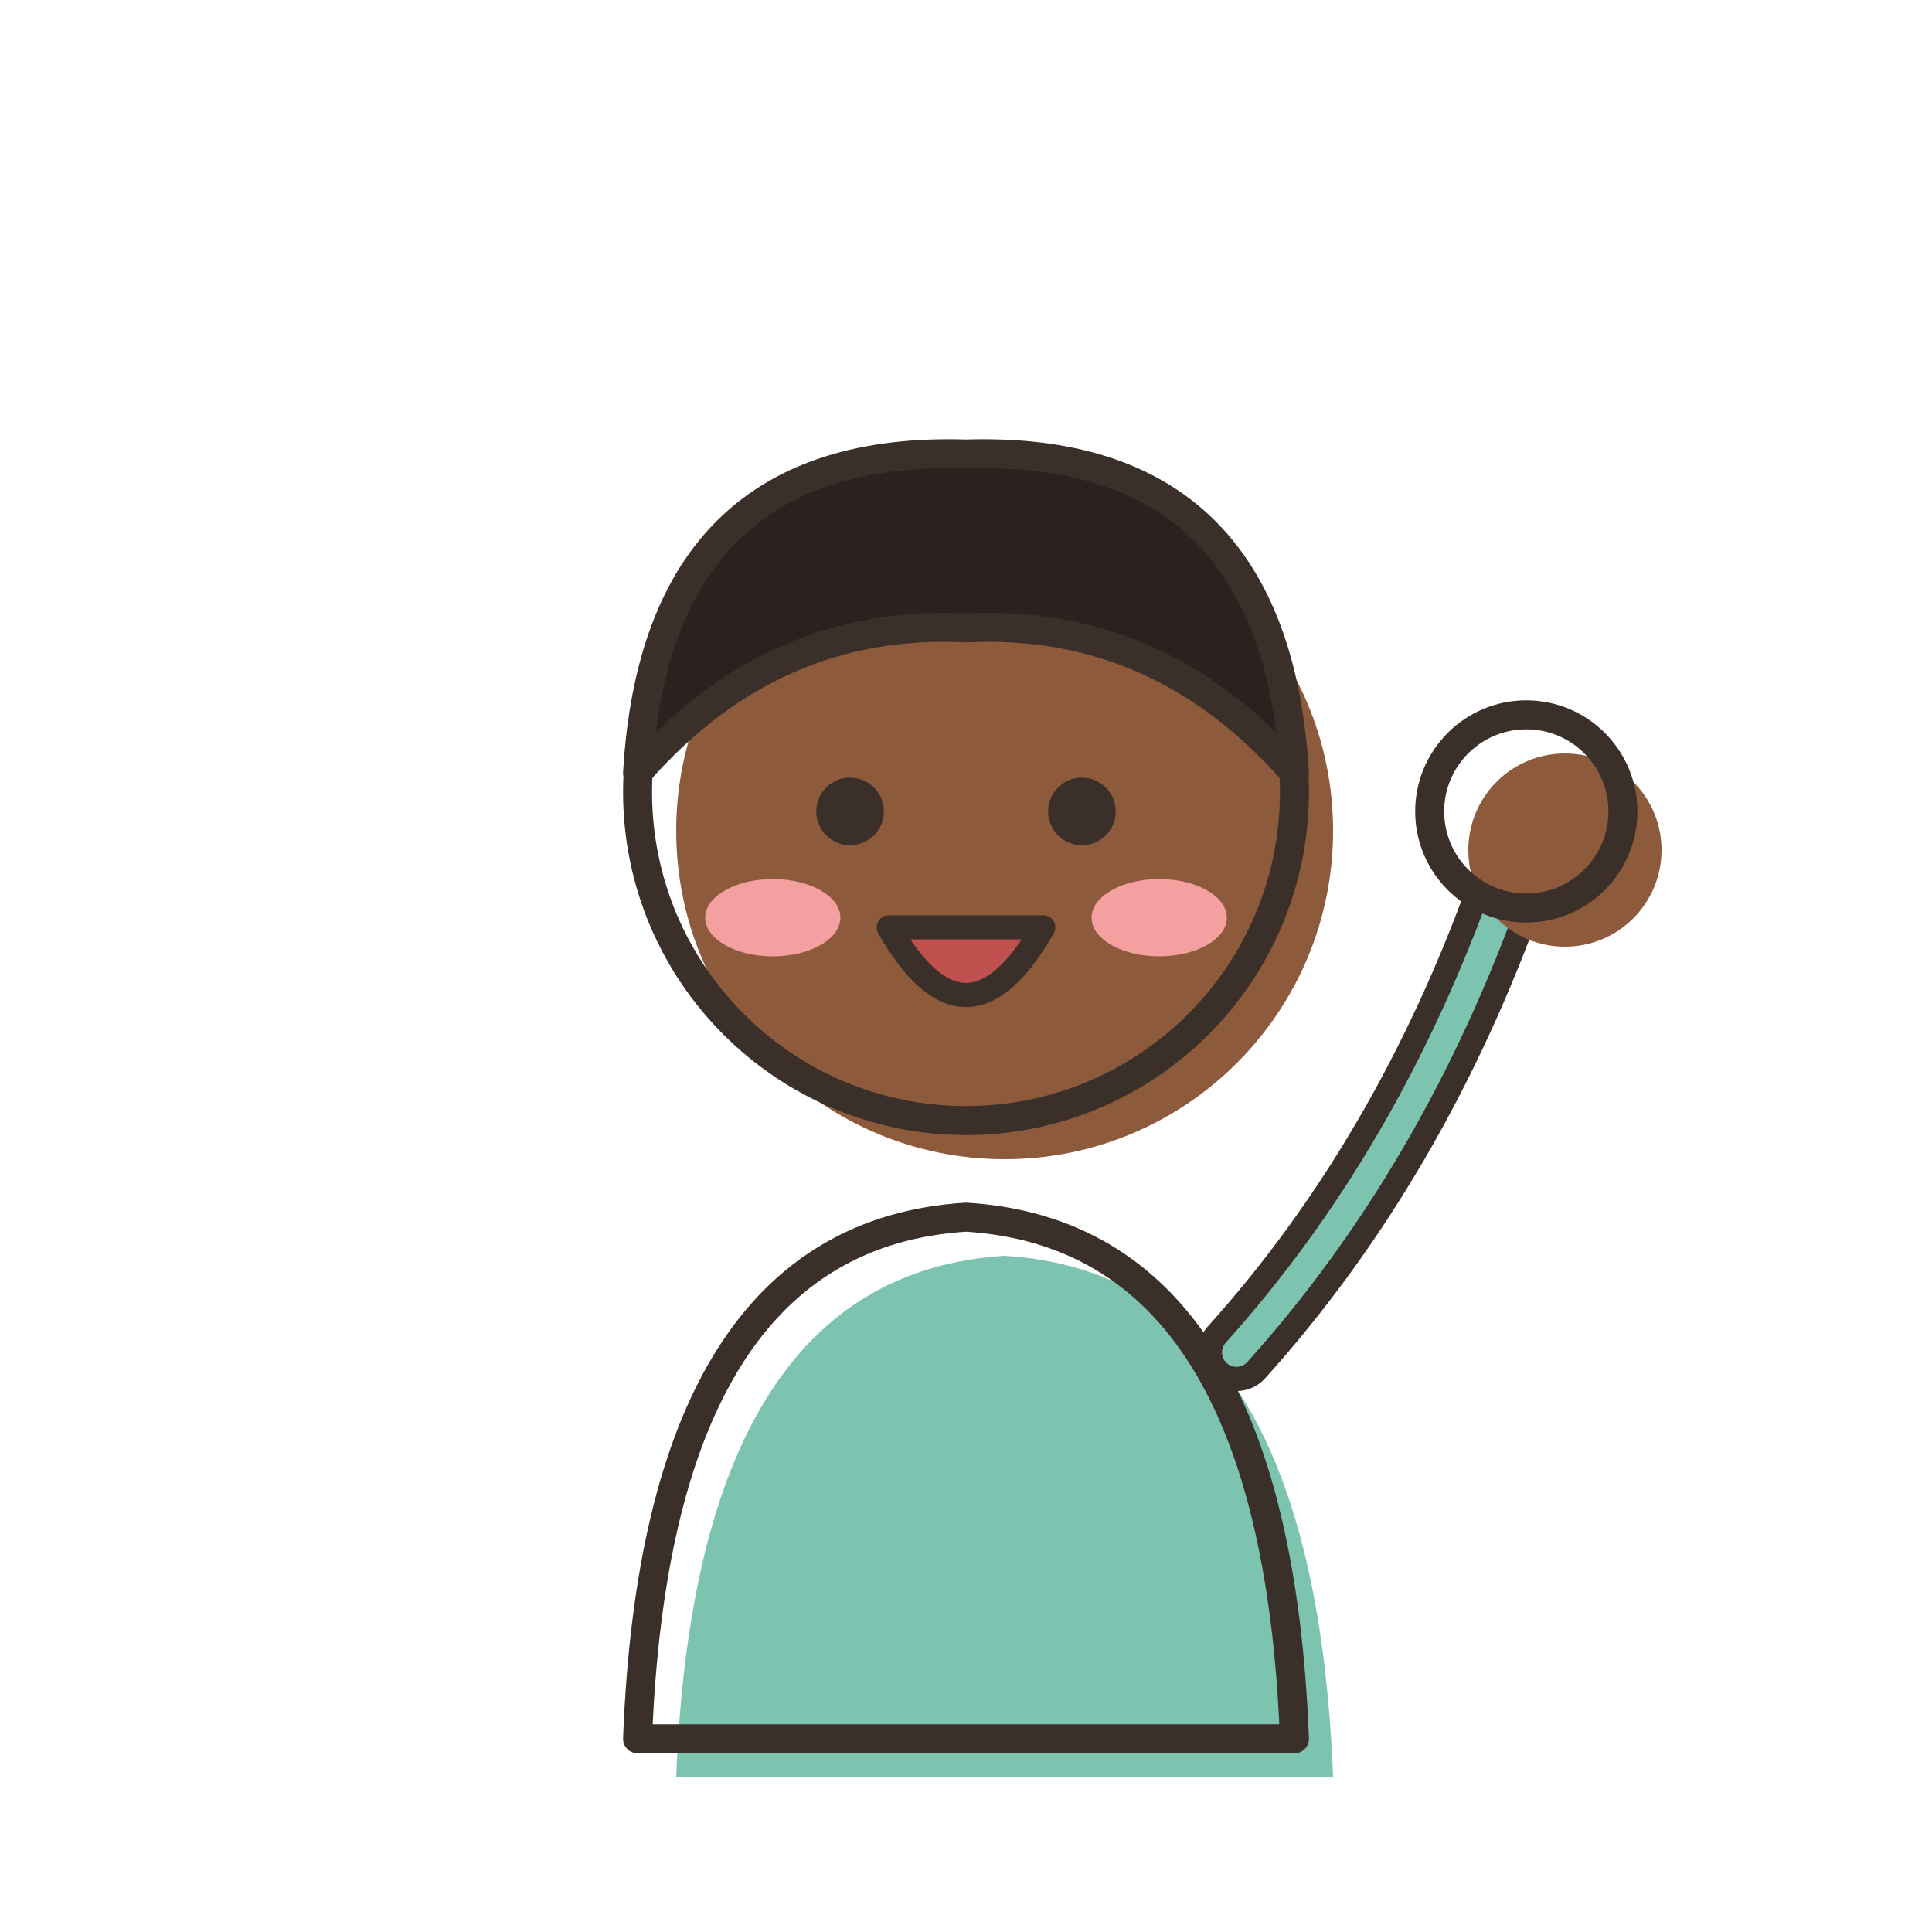
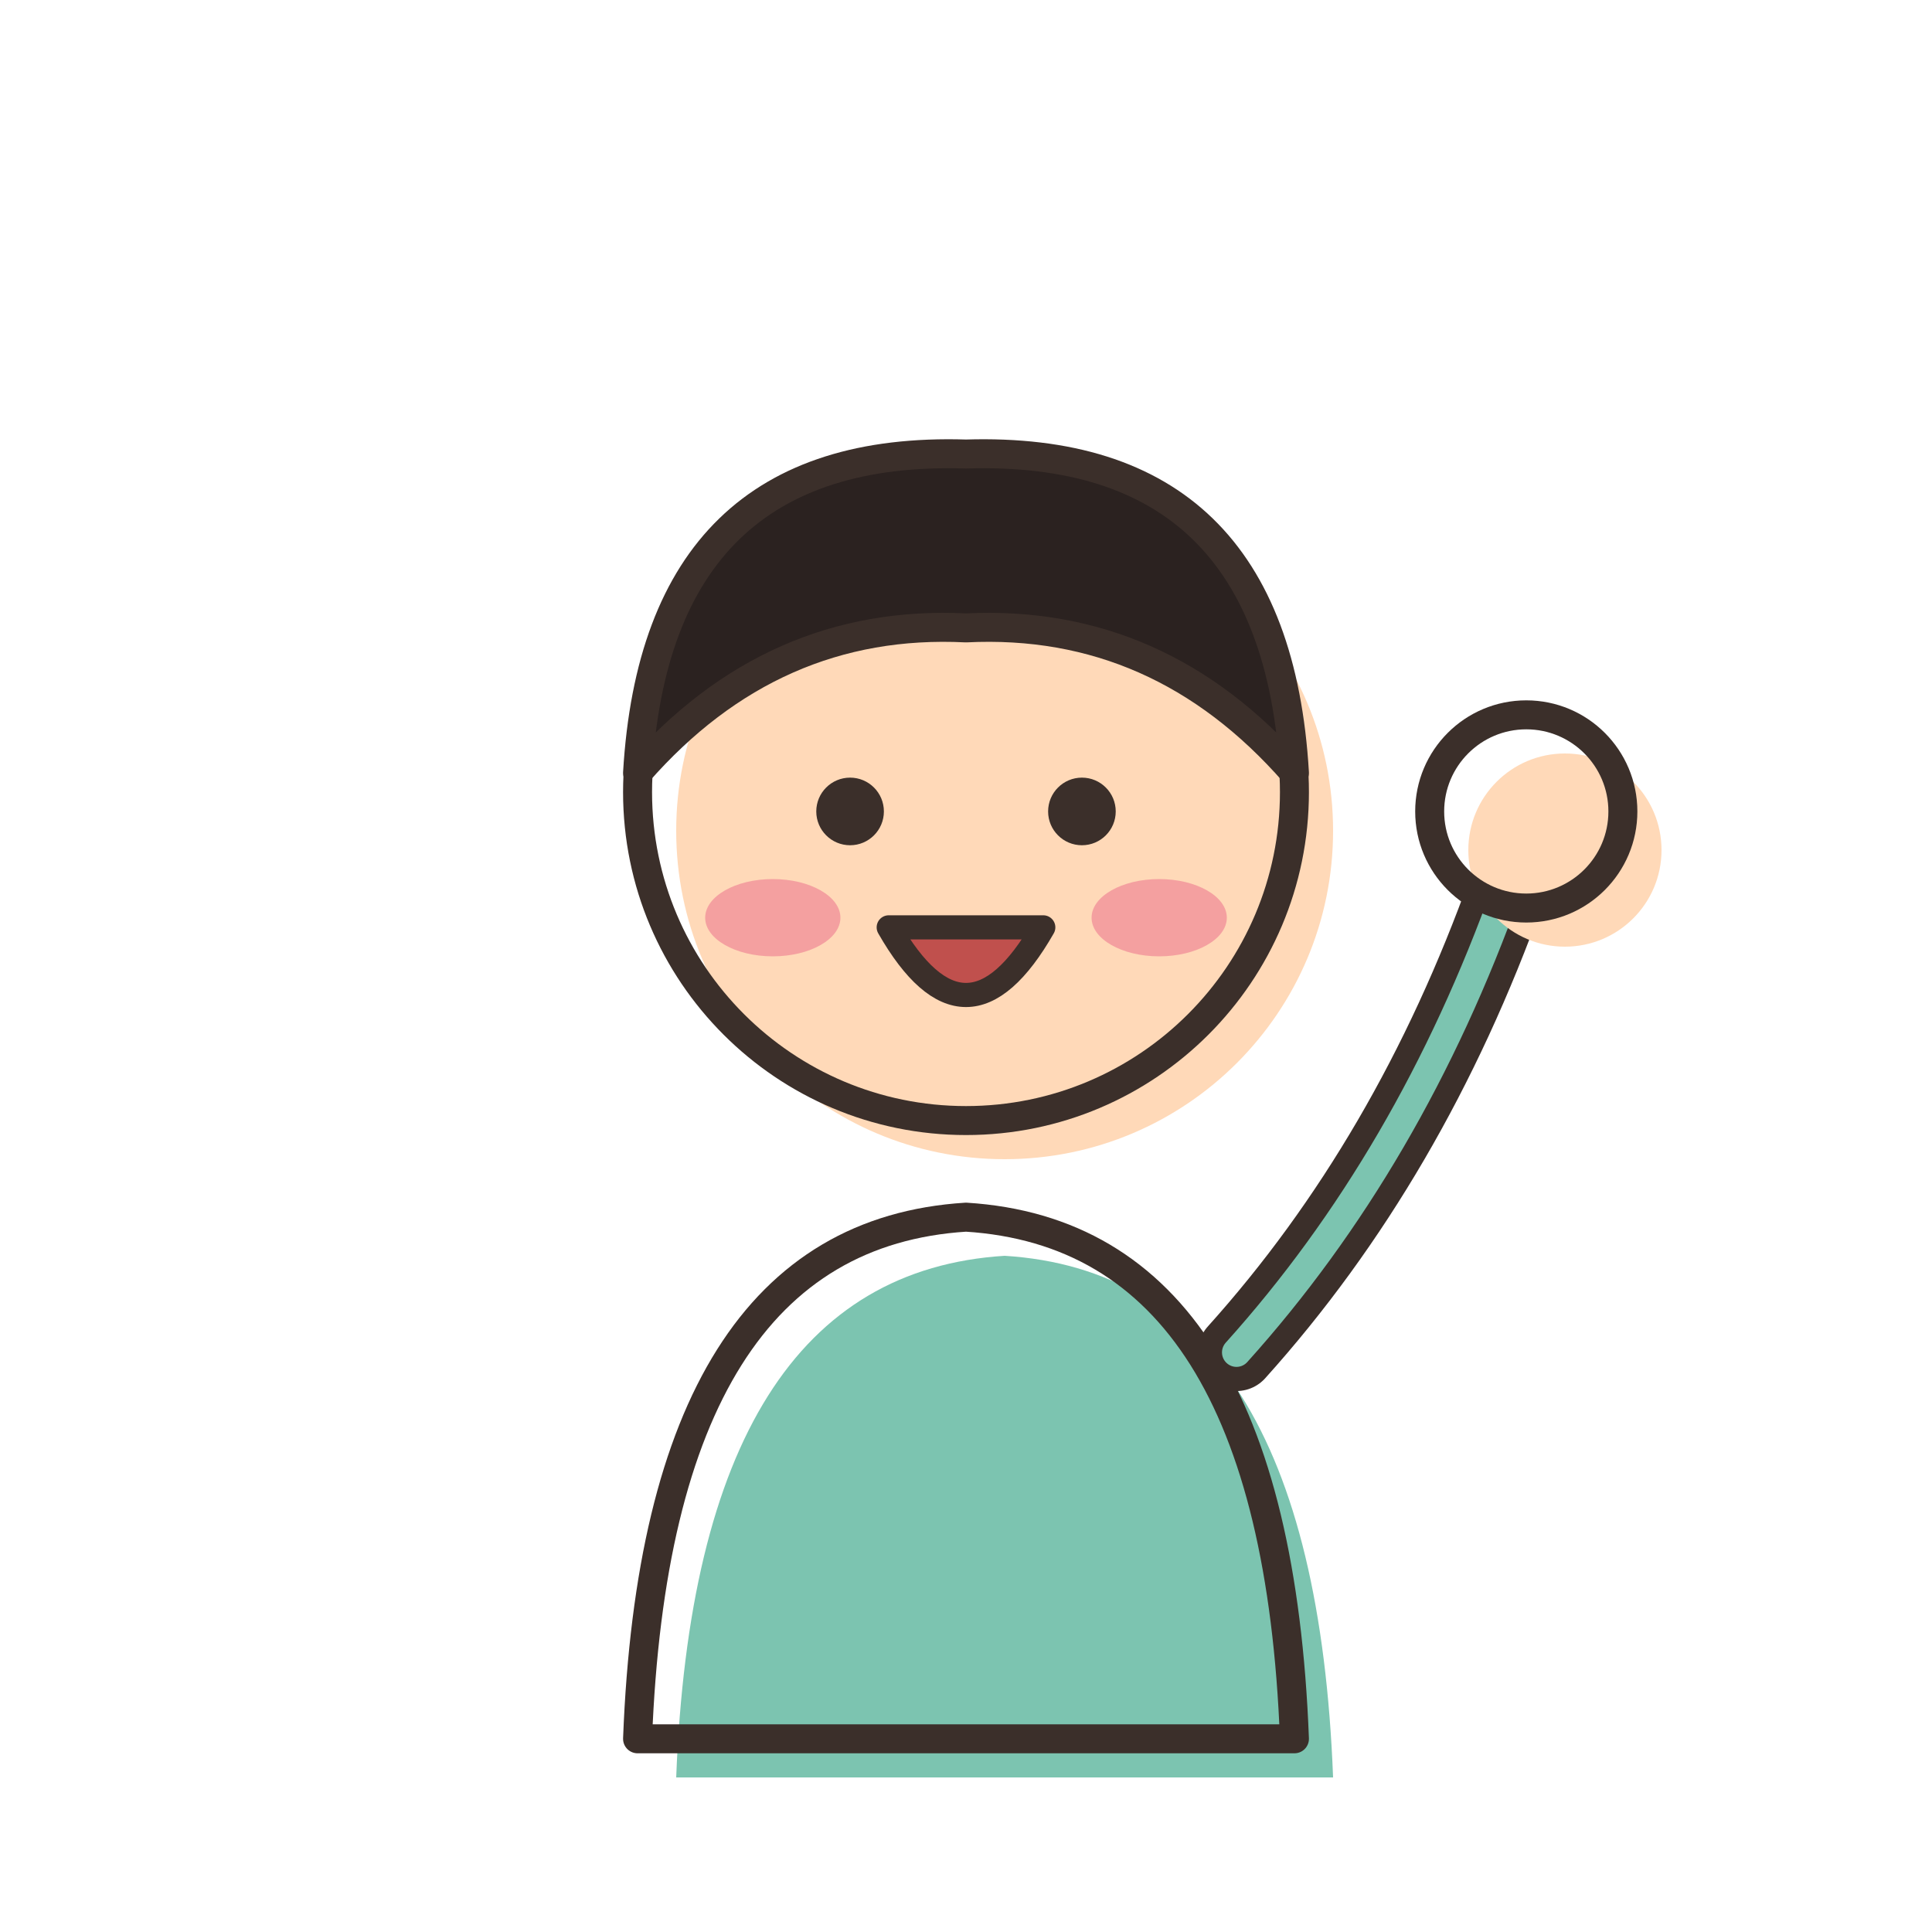
<svg xmlns="http://www.w3.org/2000/svg" viewBox="0 0 200 200" width="1000" height="1000">
  <g stroke="#3b2f2a" stroke-width="3" stroke-linecap="round" stroke-linejoin="round">
    <g transform="translate(4 4)">
      <path d="M66 180 Q68 128 100 126 Q132 128 134 180Z" fill="#7cc4b0" stroke="none" />
    </g>
    <path d="M66 180 Q68 128 100 126 Q132 128 134 180Z" fill="none" />
    <path d="M128 140 Q146 120 156 92" stroke-width="8" fill="none" />
    <path d="M128 140 Q146 120 156 92" stroke="#7cc4b0" stroke-width="3" fill="none" />
    <g transform="translate(4 4)">
-       <circle cx="158" cy="84" r="10" fill="#8d5a3b" stroke="none" />
+       <circle cx="158" cy="84" r="10" fill="#ffd9b8" stroke="none" />
    </g>
    <circle cx="158" cy="84" r="10" fill="none" />
    <g transform="translate(4 4)">
-       <circle cx="100" cy="82" r="34" fill="#8d5a3b" stroke="none" />
+       <circle cx="100" cy="82" r="34" fill="#ffd9b8" stroke="none" />
    </g>
    <circle cx="100" cy="82" r="34" fill="none" />
    <path d="M66 80 Q68 46 100 47 Q132 46 134 80 Q120 64 100 65 Q80 64 66 80Z" fill="#2b2220" />
    <circle cx="88" cy="84" r="3.5" fill="#3b2f2a" stroke="none" />
    <circle cx="112" cy="84" r="3.5" fill="#3b2f2a" stroke="none" />
    <ellipse cx="80" cy="95" rx="7" ry="4" fill="#f4a0a0" stroke="none" />
    <ellipse cx="120" cy="95" rx="7" ry="4" fill="#f4a0a0" stroke="none" />
    <path d="M92 96 Q100 110 108 96Z" stroke-width="2.5" fill="#c0504d" />
  </g>
</svg>
